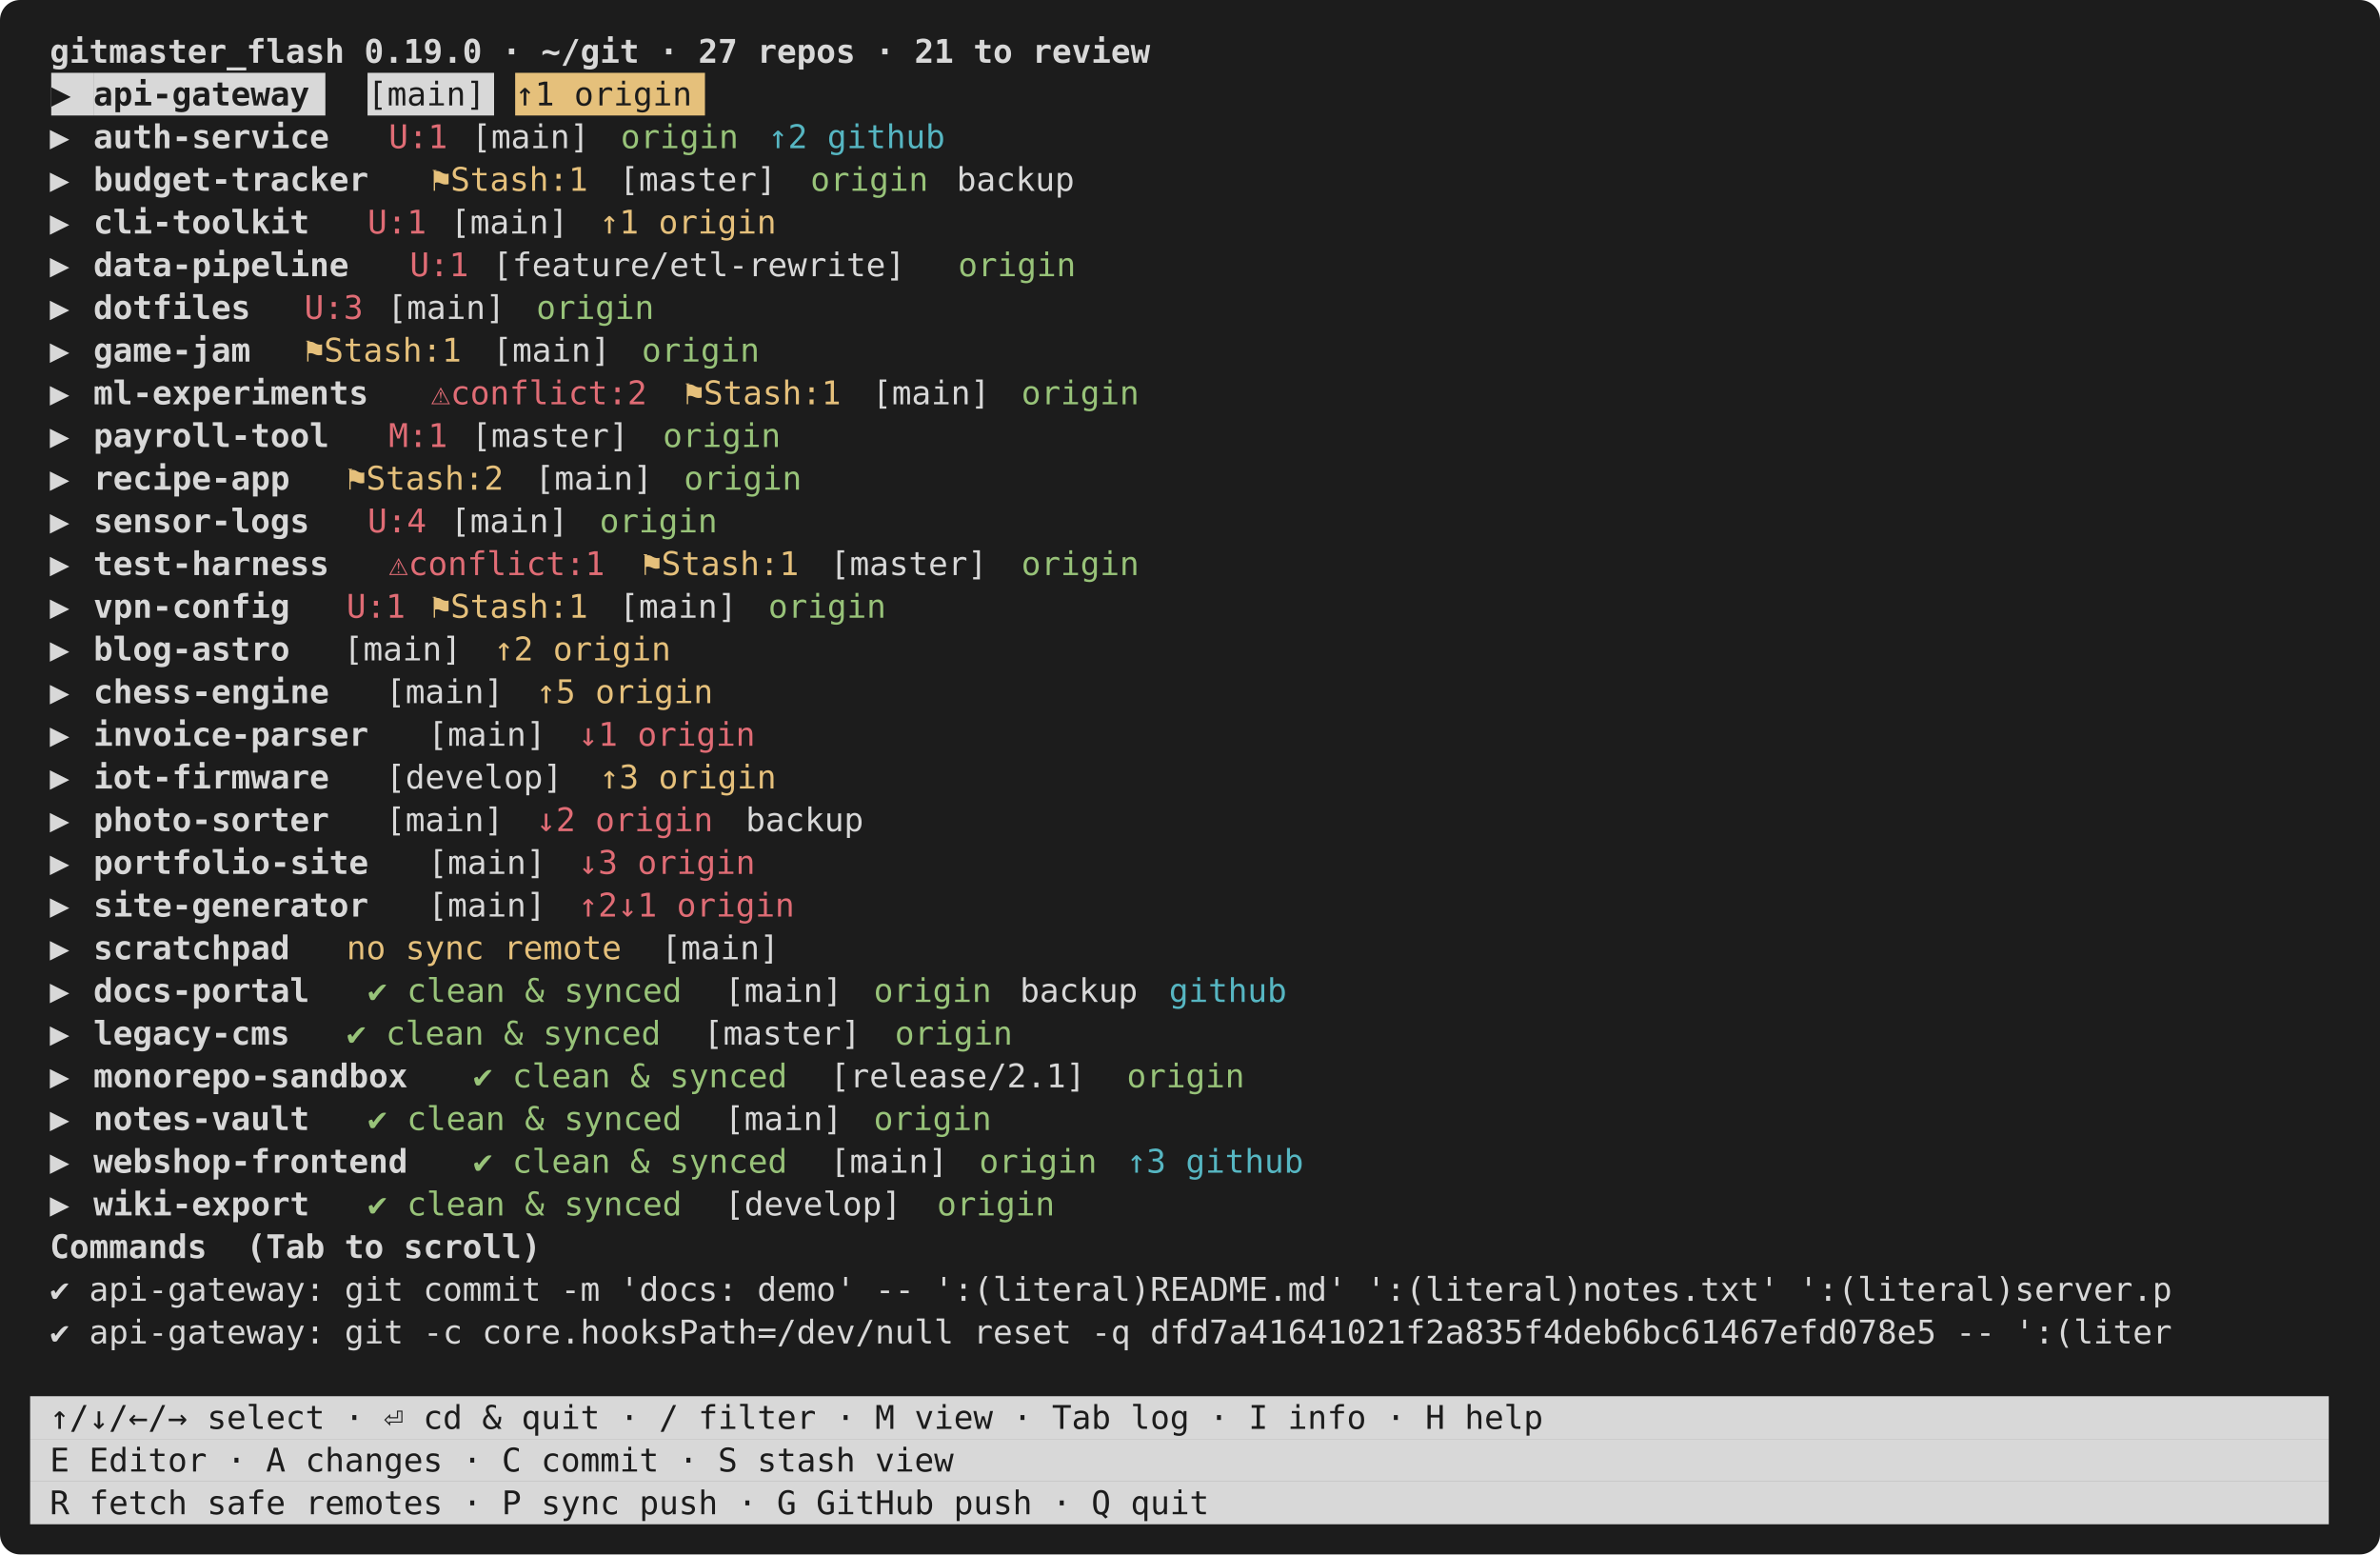
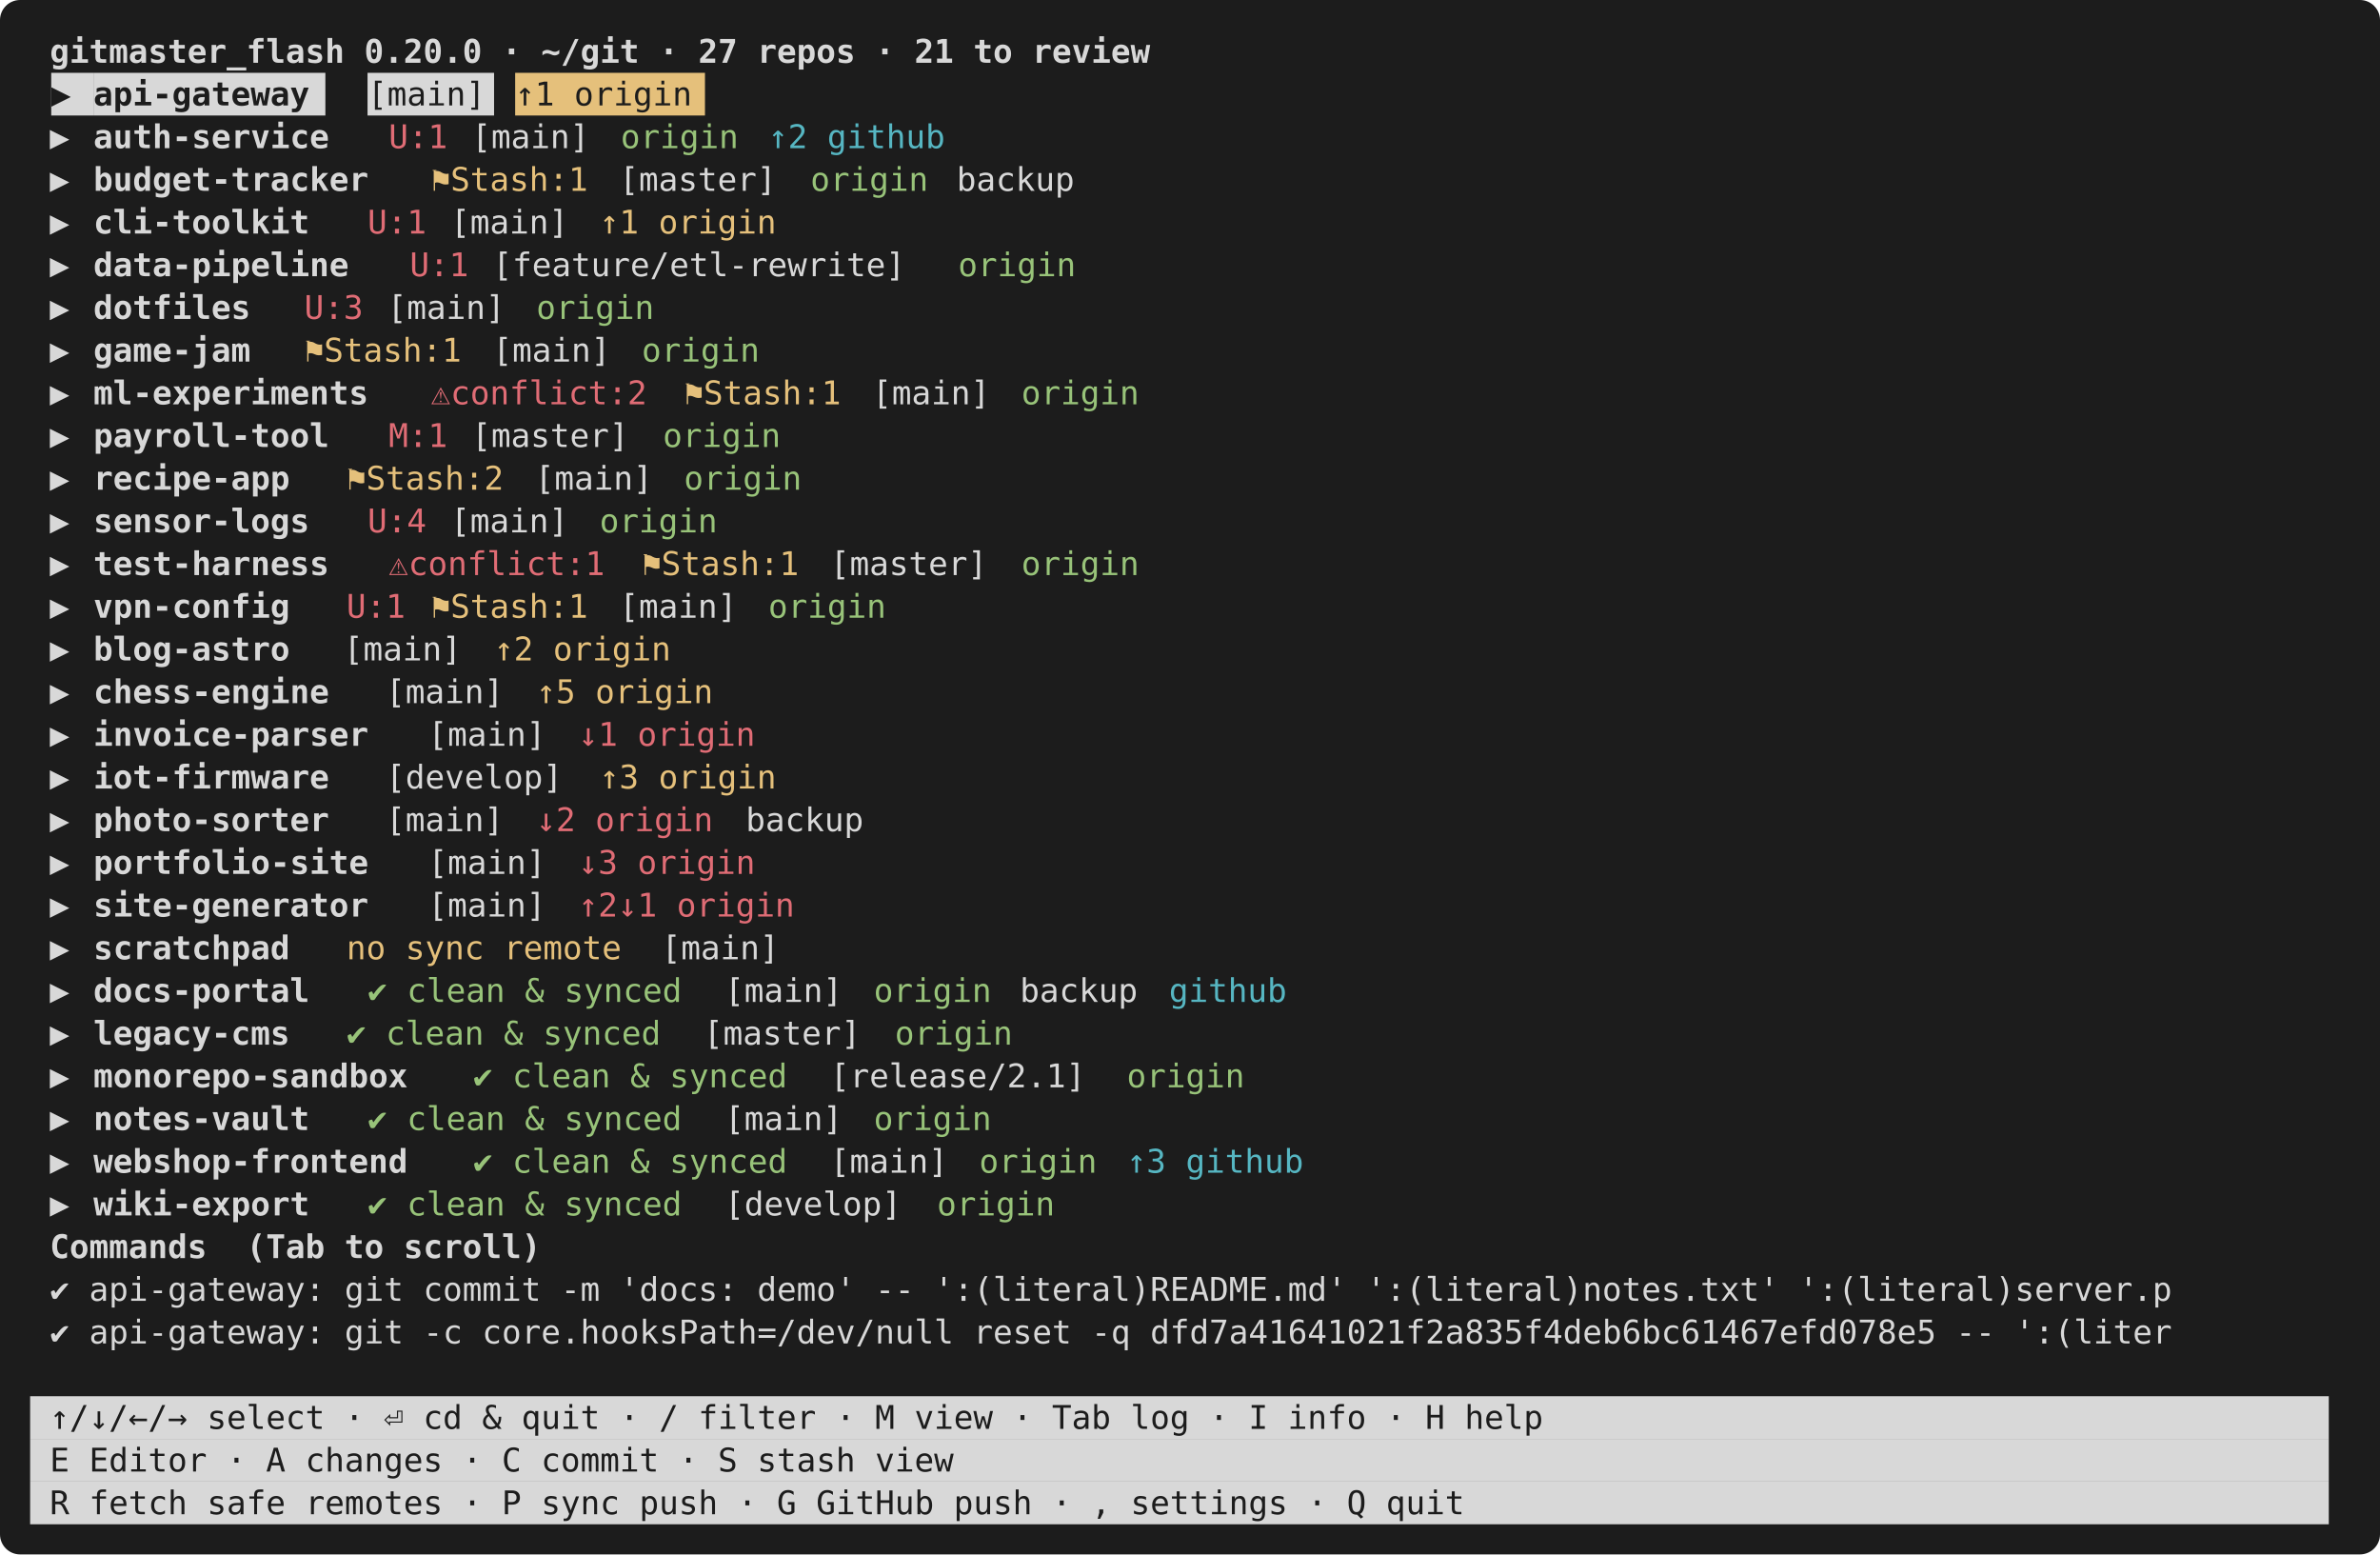
<svg xmlns="http://www.w3.org/2000/svg" viewBox="0 0 948 619" width="948" height="619" font-family="ui-monospace,SFMono-Regular,Menlo,Consolas,monospace" font-size="13">
  <rect width="948" height="619" rx="8" fill="#1c1c1c" />
-   <text x="12.0" y="25.0" fill="#d8d8d8" font-weight="bold" xml:space="preserve"> gitmaster_flash 0.19.0 · ~/git · 27 repos · 21 to review                                                    </text>
+   <text x="12.0" y="25.0" fill="#d8d8d8" font-weight="bold" xml:space="preserve"> gitmaster_flash 0.20.0 · ~/git · 27 repos · 21 to review                                                    </text>
  <rect x="20.4" y="29.0" width="16.8" height="17.0" fill="#d8d8d8" />
  <text x="20.4" y="42.0" fill="#1c1c1c" xml:space="preserve">▶ </text>
  <rect x="37.2" y="29.0" width="92.4" height="17.0" fill="#d8d8d8" />
  <text x="37.2" y="42.0" fill="#1c1c1c" font-weight="bold" xml:space="preserve">api-gateway</text>
  <rect x="146.4" y="29.0" width="50.4" height="17.0" fill="#d8d8d8" />
  <text x="146.4" y="42.0" fill="#1c1c1c" xml:space="preserve">[main]</text>
  <rect x="205.2" y="29.0" width="75.6" height="17.0" fill="#e5c07b" />
  <text x="205.2" y="42.0" fill="#1c1c1c" xml:space="preserve">↑1 origin</text>
  <text x="12.0" y="59.0" fill="#d8d8d8" xml:space="preserve"> ▶ </text>
  <text x="37.2" y="59.0" fill="#d8d8d8" font-weight="bold" xml:space="preserve">auth-service</text>
  <text x="154.8" y="59.0" fill="#e06c75" xml:space="preserve">U:1</text>
  <text x="180.0" y="59.0" fill="#d8d8d8" xml:space="preserve"> [main] </text>
  <text x="247.2" y="59.0" fill="#98c379" xml:space="preserve">origin</text>
  <text x="306.0" y="59.0" fill="#56b6c2" xml:space="preserve">↑2 github</text>
  <text x="12.0" y="76.0" fill="#d8d8d8" xml:space="preserve"> ▶ </text>
  <text x="37.2" y="76.0" fill="#d8d8d8" font-weight="bold" xml:space="preserve">budget-tracker</text>
  <text x="171.6" y="76.0" fill="#e5c07b" xml:space="preserve">⚑Stash:1</text>
  <text x="238.8" y="76.0" fill="#d8d8d8" xml:space="preserve"> [master] </text>
  <text x="322.8" y="76.0" fill="#98c379" xml:space="preserve">origin</text>
  <text x="373.2" y="76.0" fill="#d8d8d8" xml:space="preserve"> backup                                                            </text>
  <text x="12.0" y="93.0" fill="#d8d8d8" xml:space="preserve"> ▶ </text>
  <text x="37.2" y="93.0" fill="#d8d8d8" font-weight="bold" xml:space="preserve">cli-toolkit</text>
  <text x="146.4" y="93.0" fill="#e06c75" xml:space="preserve">U:1</text>
  <text x="171.6" y="93.0" fill="#d8d8d8" xml:space="preserve"> [main] </text>
  <text x="238.8" y="93.0" fill="#e5c07b" xml:space="preserve">↑1 origin</text>
  <text x="12.0" y="110.0" fill="#d8d8d8" xml:space="preserve"> ▶ </text>
  <text x="37.2" y="110.0" fill="#d8d8d8" font-weight="bold" xml:space="preserve">data-pipeline</text>
  <text x="163.2" y="110.0" fill="#e06c75" xml:space="preserve">U:1</text>
  <text x="188.4" y="110.0" fill="#d8d8d8" xml:space="preserve"> [feature/etl-rewrite] </text>
  <text x="381.6" y="110.0" fill="#98c379" xml:space="preserve">origin</text>
  <text x="12.0" y="127.0" fill="#d8d8d8" xml:space="preserve"> ▶ </text>
  <text x="37.2" y="127.0" fill="#d8d8d8" font-weight="bold" xml:space="preserve">dotfiles</text>
  <text x="121.2" y="127.0" fill="#e06c75" xml:space="preserve">U:3</text>
  <text x="146.4" y="127.0" fill="#d8d8d8" xml:space="preserve"> [main] </text>
  <text x="213.6" y="127.0" fill="#98c379" xml:space="preserve">origin</text>
  <text x="12.0" y="144.0" fill="#d8d8d8" xml:space="preserve"> ▶ </text>
  <text x="37.2" y="144.0" fill="#d8d8d8" font-weight="bold" xml:space="preserve">game-jam</text>
  <text x="121.2" y="144.0" fill="#e5c07b" xml:space="preserve">⚑Stash:1</text>
  <text x="188.4" y="144.0" fill="#d8d8d8" xml:space="preserve"> [main] </text>
  <text x="255.6" y="144.0" fill="#98c379" xml:space="preserve">origin</text>
  <text x="12.0" y="161.0" fill="#d8d8d8" xml:space="preserve"> ▶ </text>
  <text x="37.2" y="161.0" fill="#d8d8d8" font-weight="bold" xml:space="preserve">ml-experiments</text>
  <text x="171.6" y="161.0" fill="#e06c75" xml:space="preserve">⚠conflict:2</text>
  <text x="272.4" y="161.0" fill="#e5c07b" xml:space="preserve">⚑Stash:1</text>
  <text x="339.6" y="161.0" fill="#d8d8d8" xml:space="preserve"> [main] </text>
  <text x="406.8" y="161.0" fill="#98c379" xml:space="preserve">origin</text>
  <text x="12.0" y="178.0" fill="#d8d8d8" xml:space="preserve"> ▶ </text>
  <text x="37.2" y="178.0" fill="#d8d8d8" font-weight="bold" xml:space="preserve">payroll-tool</text>
  <text x="154.8" y="178.0" fill="#e06c75" xml:space="preserve">M:1</text>
  <text x="180.0" y="178.0" fill="#d8d8d8" xml:space="preserve"> [master] </text>
  <text x="264.0" y="178.0" fill="#98c379" xml:space="preserve">origin</text>
  <text x="12.0" y="195.0" fill="#d8d8d8" xml:space="preserve"> ▶ </text>
  <text x="37.2" y="195.0" fill="#d8d8d8" font-weight="bold" xml:space="preserve">recipe-app</text>
  <text x="138.0" y="195.0" fill="#e5c07b" xml:space="preserve">⚑Stash:2</text>
  <text x="205.2" y="195.0" fill="#d8d8d8" xml:space="preserve"> [main] </text>
  <text x="272.4" y="195.0" fill="#98c379" xml:space="preserve">origin</text>
  <text x="12.0" y="212.0" fill="#d8d8d8" xml:space="preserve"> ▶ </text>
  <text x="37.2" y="212.0" fill="#d8d8d8" font-weight="bold" xml:space="preserve">sensor-logs</text>
  <text x="146.4" y="212.0" fill="#e06c75" xml:space="preserve">U:4</text>
  <text x="171.6" y="212.0" fill="#d8d8d8" xml:space="preserve"> [main] </text>
  <text x="238.8" y="212.0" fill="#98c379" xml:space="preserve">origin</text>
  <text x="12.0" y="229.0" fill="#d8d8d8" xml:space="preserve"> ▶ </text>
  <text x="37.2" y="229.0" fill="#d8d8d8" font-weight="bold" xml:space="preserve">test-harness</text>
  <text x="154.8" y="229.0" fill="#e06c75" xml:space="preserve">⚠conflict:1</text>
  <text x="255.6" y="229.0" fill="#e5c07b" xml:space="preserve">⚑Stash:1</text>
  <text x="322.8" y="229.0" fill="#d8d8d8" xml:space="preserve"> [master] </text>
  <text x="406.8" y="229.0" fill="#98c379" xml:space="preserve">origin</text>
  <text x="12.0" y="246.0" fill="#d8d8d8" xml:space="preserve"> ▶ </text>
  <text x="37.2" y="246.0" fill="#d8d8d8" font-weight="bold" xml:space="preserve">vpn-config</text>
  <text x="138.0" y="246.0" fill="#e06c75" xml:space="preserve">U:1</text>
  <text x="171.6" y="246.0" fill="#e5c07b" xml:space="preserve">⚑Stash:1</text>
  <text x="238.8" y="246.0" fill="#d8d8d8" xml:space="preserve"> [main] </text>
  <text x="306.0" y="246.0" fill="#98c379" xml:space="preserve">origin</text>
  <text x="12.0" y="263.0" fill="#d8d8d8" xml:space="preserve"> ▶ </text>
  <text x="37.2" y="263.0" fill="#d8d8d8" font-weight="bold" xml:space="preserve">blog-astro</text>
  <text x="121.2" y="263.0" fill="#d8d8d8" xml:space="preserve">  [main] </text>
  <text x="196.8" y="263.0" fill="#e5c07b" xml:space="preserve">↑2 origin</text>
  <text x="12.0" y="280.0" fill="#d8d8d8" xml:space="preserve"> ▶ </text>
  <text x="37.2" y="280.0" fill="#d8d8d8" font-weight="bold" xml:space="preserve">chess-engine</text>
  <text x="138.0" y="280.0" fill="#d8d8d8" xml:space="preserve">  [main] </text>
  <text x="213.6" y="280.0" fill="#e5c07b" xml:space="preserve">↑5 origin</text>
  <text x="12.0" y="297.0" fill="#d8d8d8" xml:space="preserve"> ▶ </text>
  <text x="37.2" y="297.0" fill="#d8d8d8" font-weight="bold" xml:space="preserve">invoice-parser</text>
  <text x="154.8" y="297.0" fill="#d8d8d8" xml:space="preserve">  [main] </text>
  <text x="230.4" y="297.0" fill="#e06c75" xml:space="preserve">↓1 origin</text>
  <text x="12.0" y="314.0" fill="#d8d8d8" xml:space="preserve"> ▶ </text>
  <text x="37.2" y="314.0" fill="#d8d8d8" font-weight="bold" xml:space="preserve">iot-firmware</text>
  <text x="138.0" y="314.0" fill="#d8d8d8" xml:space="preserve">  [develop] </text>
  <text x="238.8" y="314.0" fill="#e5c07b" xml:space="preserve">↑3 origin</text>
  <text x="12.0" y="331.0" fill="#d8d8d8" xml:space="preserve"> ▶ </text>
  <text x="37.2" y="331.0" fill="#d8d8d8" font-weight="bold" xml:space="preserve">photo-sorter</text>
  <text x="138.0" y="331.0" fill="#d8d8d8" xml:space="preserve">  [main] </text>
  <text x="213.6" y="331.0" fill="#e06c75" xml:space="preserve">↓2 origin</text>
  <text x="289.2" y="331.0" fill="#d8d8d8" xml:space="preserve"> backup                                                                      </text>
  <text x="12.0" y="348.0" fill="#d8d8d8" xml:space="preserve"> ▶ </text>
  <text x="37.2" y="348.0" fill="#d8d8d8" font-weight="bold" xml:space="preserve">portfolio-site</text>
  <text x="154.8" y="348.0" fill="#d8d8d8" xml:space="preserve">  [main] </text>
  <text x="230.4" y="348.0" fill="#e06c75" xml:space="preserve">↓3 origin</text>
  <text x="12.0" y="365.0" fill="#d8d8d8" xml:space="preserve"> ▶ </text>
  <text x="37.2" y="365.0" fill="#d8d8d8" font-weight="bold" xml:space="preserve">site-generator</text>
  <text x="154.8" y="365.0" fill="#d8d8d8" xml:space="preserve">  [main] </text>
  <text x="230.4" y="365.0" fill="#e06c75" xml:space="preserve">↑2↓1 origin</text>
  <text x="12.0" y="382.0" fill="#d8d8d8" xml:space="preserve"> ▶ </text>
  <text x="37.2" y="382.0" fill="#d8d8d8" font-weight="bold" xml:space="preserve">scratchpad</text>
  <text x="138.0" y="382.0" fill="#e5c07b" xml:space="preserve">no sync remote</text>
  <text x="255.6" y="382.0" fill="#d8d8d8" xml:space="preserve"> [main]                                                                          </text>
  <text x="12.0" y="399.0" fill="#d8d8d8" xml:space="preserve"> ▶ </text>
  <text x="37.2" y="399.0" fill="#d8d8d8" font-weight="bold" xml:space="preserve">docs-portal</text>
  <text x="146.4" y="399.0" fill="#98c379" xml:space="preserve">✔ clean &amp; synced</text>
  <text x="280.8" y="399.0" fill="#d8d8d8" xml:space="preserve"> [main] </text>
  <text x="348.0" y="399.0" fill="#98c379" xml:space="preserve">origin</text>
  <text x="398.4" y="399.0" fill="#d8d8d8" xml:space="preserve"> backup </text>
  <text x="465.6" y="399.0" fill="#56b6c2" xml:space="preserve">github</text>
  <text x="12.0" y="416.0" fill="#d8d8d8" xml:space="preserve"> ▶ </text>
  <text x="37.2" y="416.0" fill="#d8d8d8" font-weight="bold" xml:space="preserve">legacy-cms</text>
  <text x="138.0" y="416.0" fill="#98c379" xml:space="preserve">✔ clean &amp; synced</text>
  <text x="272.4" y="416.0" fill="#d8d8d8" xml:space="preserve"> [master] </text>
  <text x="356.4" y="416.0" fill="#98c379" xml:space="preserve">origin</text>
  <text x="12.0" y="433.0" fill="#d8d8d8" xml:space="preserve"> ▶ </text>
  <text x="37.2" y="433.0" fill="#d8d8d8" font-weight="bold" xml:space="preserve">monorepo-sandbox</text>
  <text x="188.4" y="433.0" fill="#98c379" xml:space="preserve">✔ clean &amp; synced</text>
  <text x="322.8" y="433.0" fill="#d8d8d8" xml:space="preserve"> [release/2.1] </text>
  <text x="448.8" y="433.0" fill="#98c379" xml:space="preserve">origin</text>
  <text x="12.0" y="450.0" fill="#d8d8d8" xml:space="preserve"> ▶ </text>
  <text x="37.2" y="450.0" fill="#d8d8d8" font-weight="bold" xml:space="preserve">notes-vault</text>
  <text x="146.4" y="450.0" fill="#98c379" xml:space="preserve">✔ clean &amp; synced</text>
  <text x="280.8" y="450.0" fill="#d8d8d8" xml:space="preserve"> [main] </text>
  <text x="348.0" y="450.0" fill="#98c379" xml:space="preserve">origin</text>
  <text x="12.0" y="467.0" fill="#d8d8d8" xml:space="preserve"> ▶ </text>
  <text x="37.2" y="467.0" fill="#d8d8d8" font-weight="bold" xml:space="preserve">webshop-frontend</text>
  <text x="188.4" y="467.0" fill="#98c379" xml:space="preserve">✔ clean &amp; synced</text>
  <text x="322.8" y="467.0" fill="#d8d8d8" xml:space="preserve"> [main] </text>
  <text x="390.0" y="467.0" fill="#98c379" xml:space="preserve">origin</text>
  <text x="448.8" y="467.0" fill="#56b6c2" xml:space="preserve">↑3 github</text>
  <text x="12.0" y="484.0" fill="#d8d8d8" xml:space="preserve"> ▶ </text>
  <text x="37.2" y="484.0" fill="#d8d8d8" font-weight="bold" xml:space="preserve">wiki-export</text>
  <text x="146.4" y="484.0" fill="#98c379" xml:space="preserve">✔ clean &amp; synced</text>
  <text x="280.8" y="484.0" fill="#d8d8d8" xml:space="preserve"> [develop] </text>
  <text x="373.2" y="484.0" fill="#98c379" xml:space="preserve">origin</text>
  <text x="12.0" y="501.0" fill="#d8d8d8" font-weight="bold" xml:space="preserve"> Commands  (Tab to scroll)</text>
  <text x="12.0" y="518.0" fill="#d8d8d8" xml:space="preserve"> ✔ api-gateway: git commit -m 'docs: demo' -- ':(literal)README.md' ':(literal)notes.txt' ':(literal)server.p </text>
  <text x="12.0" y="535.0" fill="#d8d8d8" xml:space="preserve"> ✔ api-gateway: git -c core.hooksPath=/dev/null reset -q dfd7a41641021f2a835f4deb6bc61467efd078e5 -- ':(liter </text>
  <rect x="12.0" y="556.0" width="915.6" height="17.0" fill="#d8d8d8" />
  <text x="12.0" y="569.0" fill="#1c1c1c" xml:space="preserve"> ↑/↓/←/→ select · ⏎ cd &amp; quit · / filter · M view · Tab log · I info · H help                                </text>
  <rect x="12.0" y="573.0" width="915.6" height="17.0" fill="#d8d8d8" />
  <text x="12.0" y="586.0" fill="#1c1c1c" xml:space="preserve"> E Editor · A changes · C commit · S stash view                                                              </text>
  <rect x="12.0" y="590.0" width="915.6" height="17.0" fill="#d8d8d8" />
-   <text x="12.0" y="603.0" fill="#1c1c1c" xml:space="preserve"> R fetch safe remotes · P sync push · G GitHub push · Q quit                                                 </text>
+   <text x="12.0" y="603.0" fill="#1c1c1c" xml:space="preserve"> R fetch safe remotes · P sync push · G GitHub push · , settings · Q quit                                    </text>
</svg>
